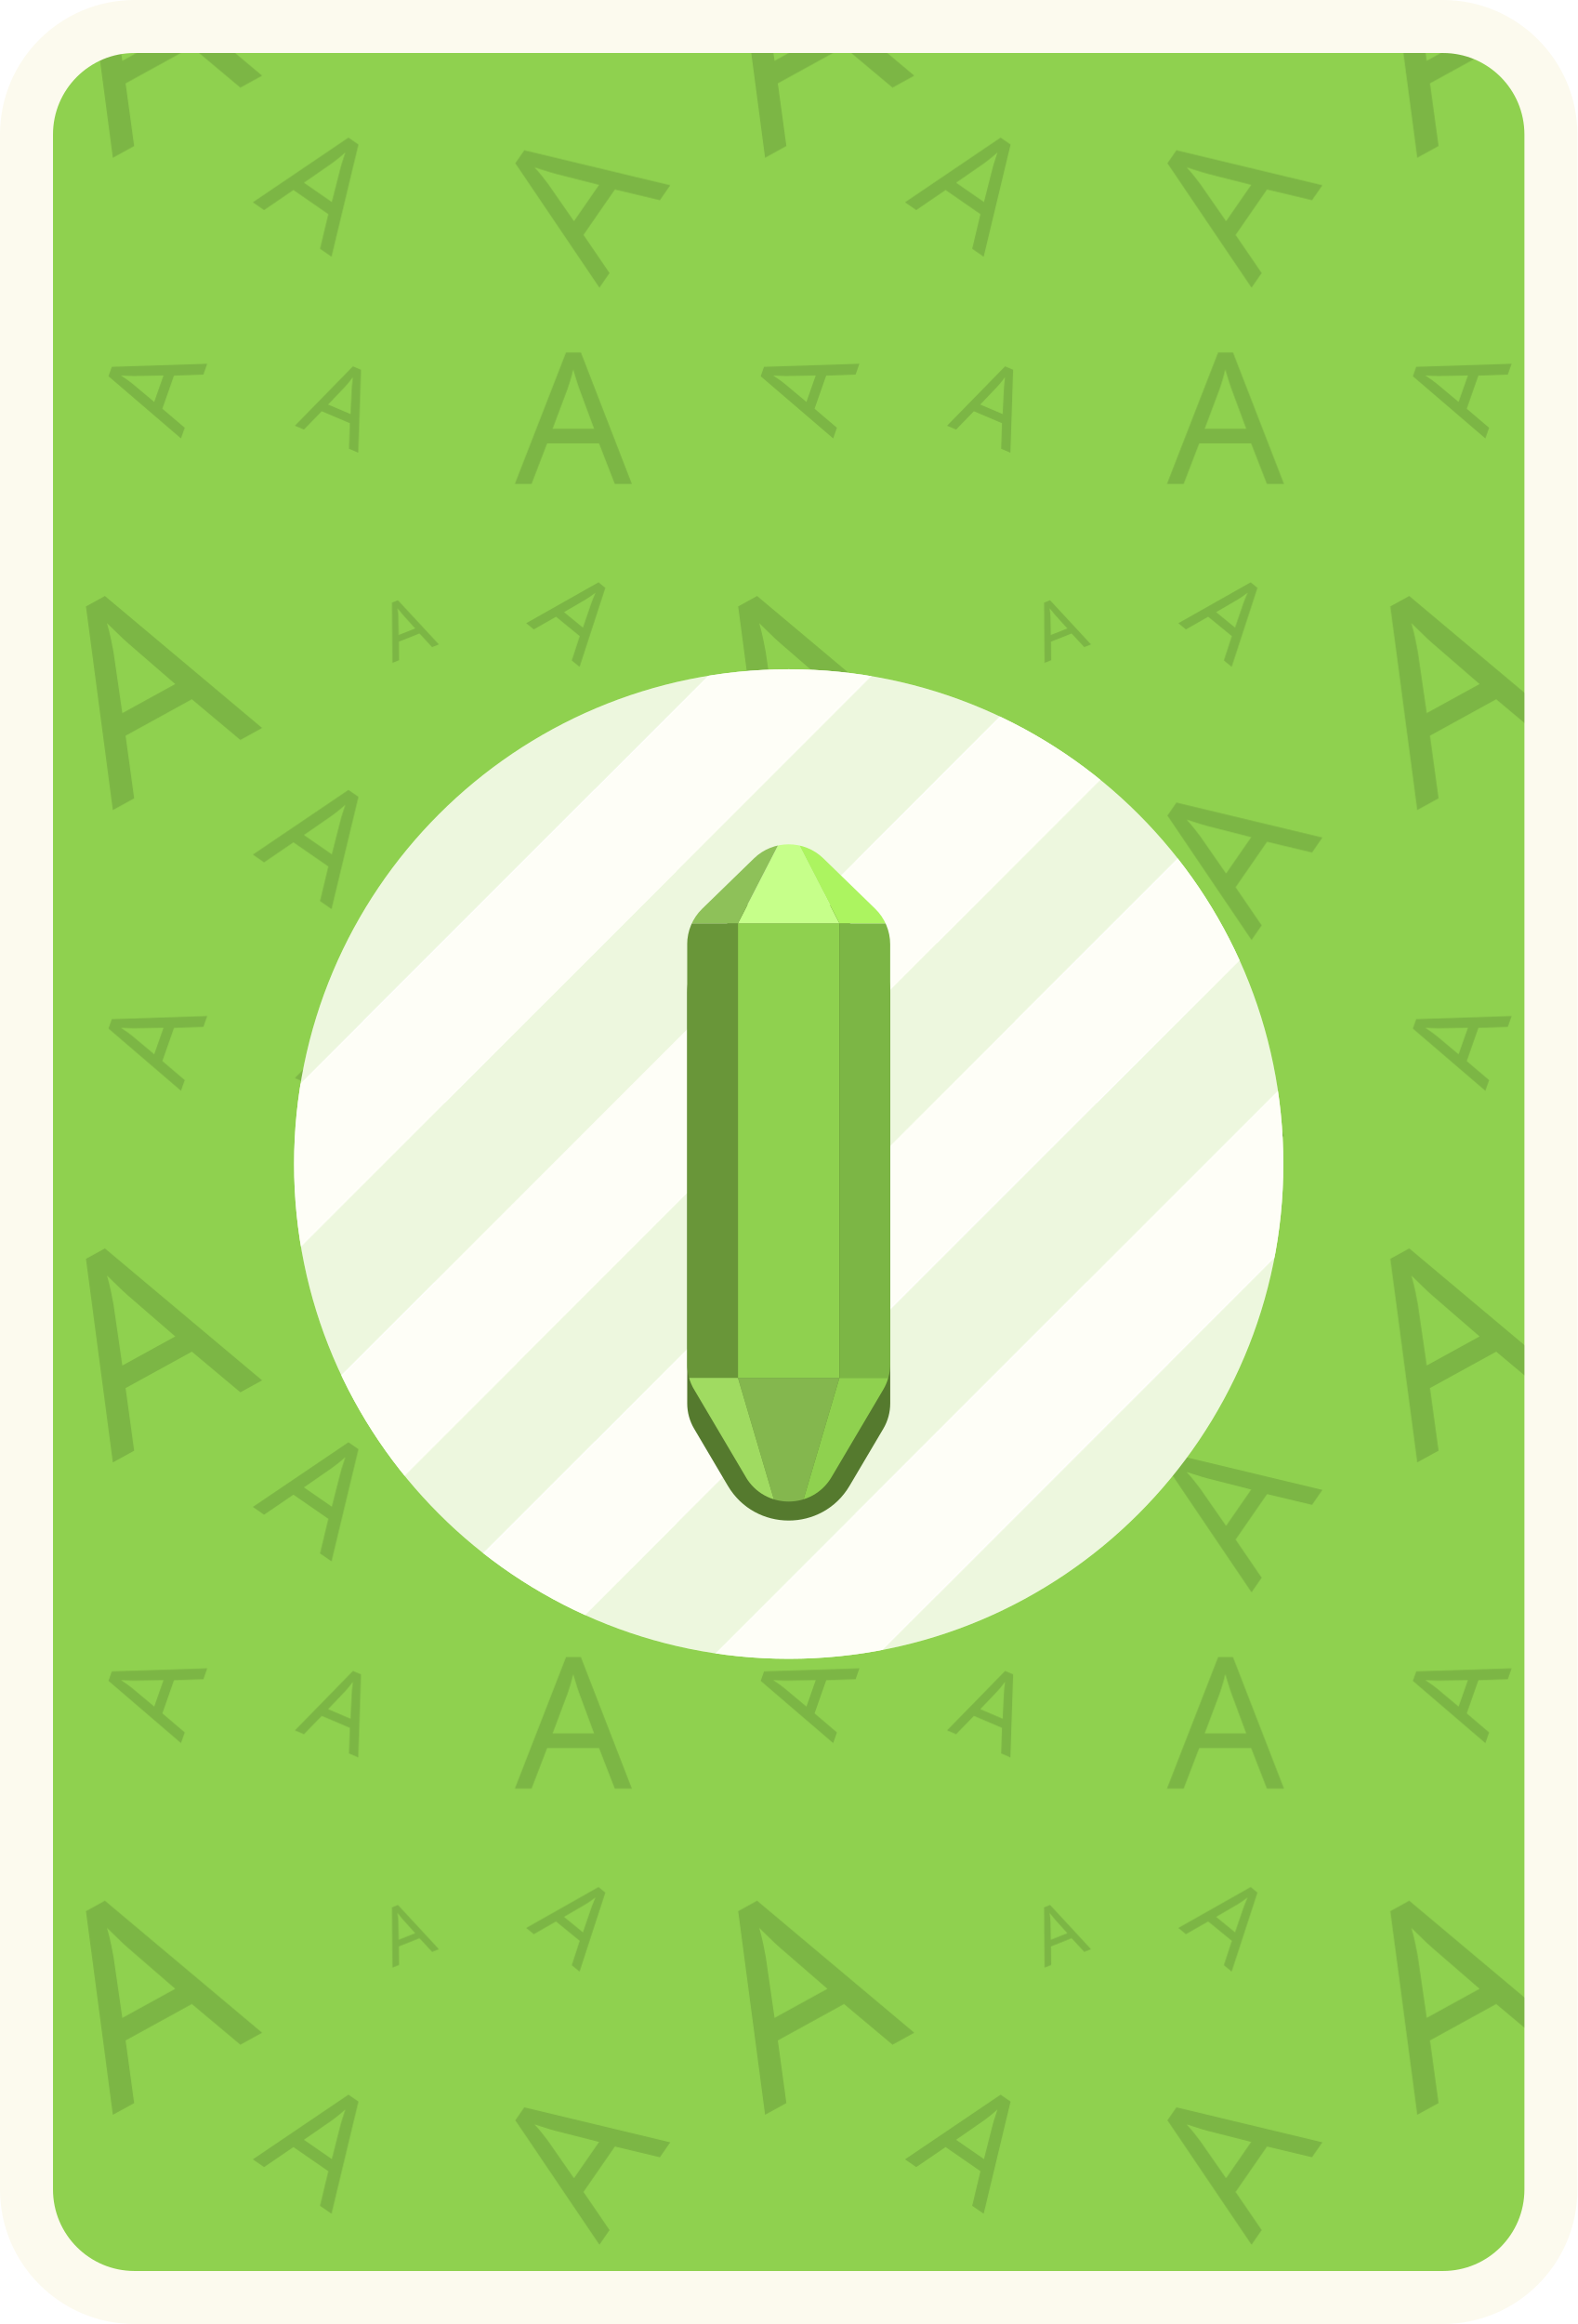
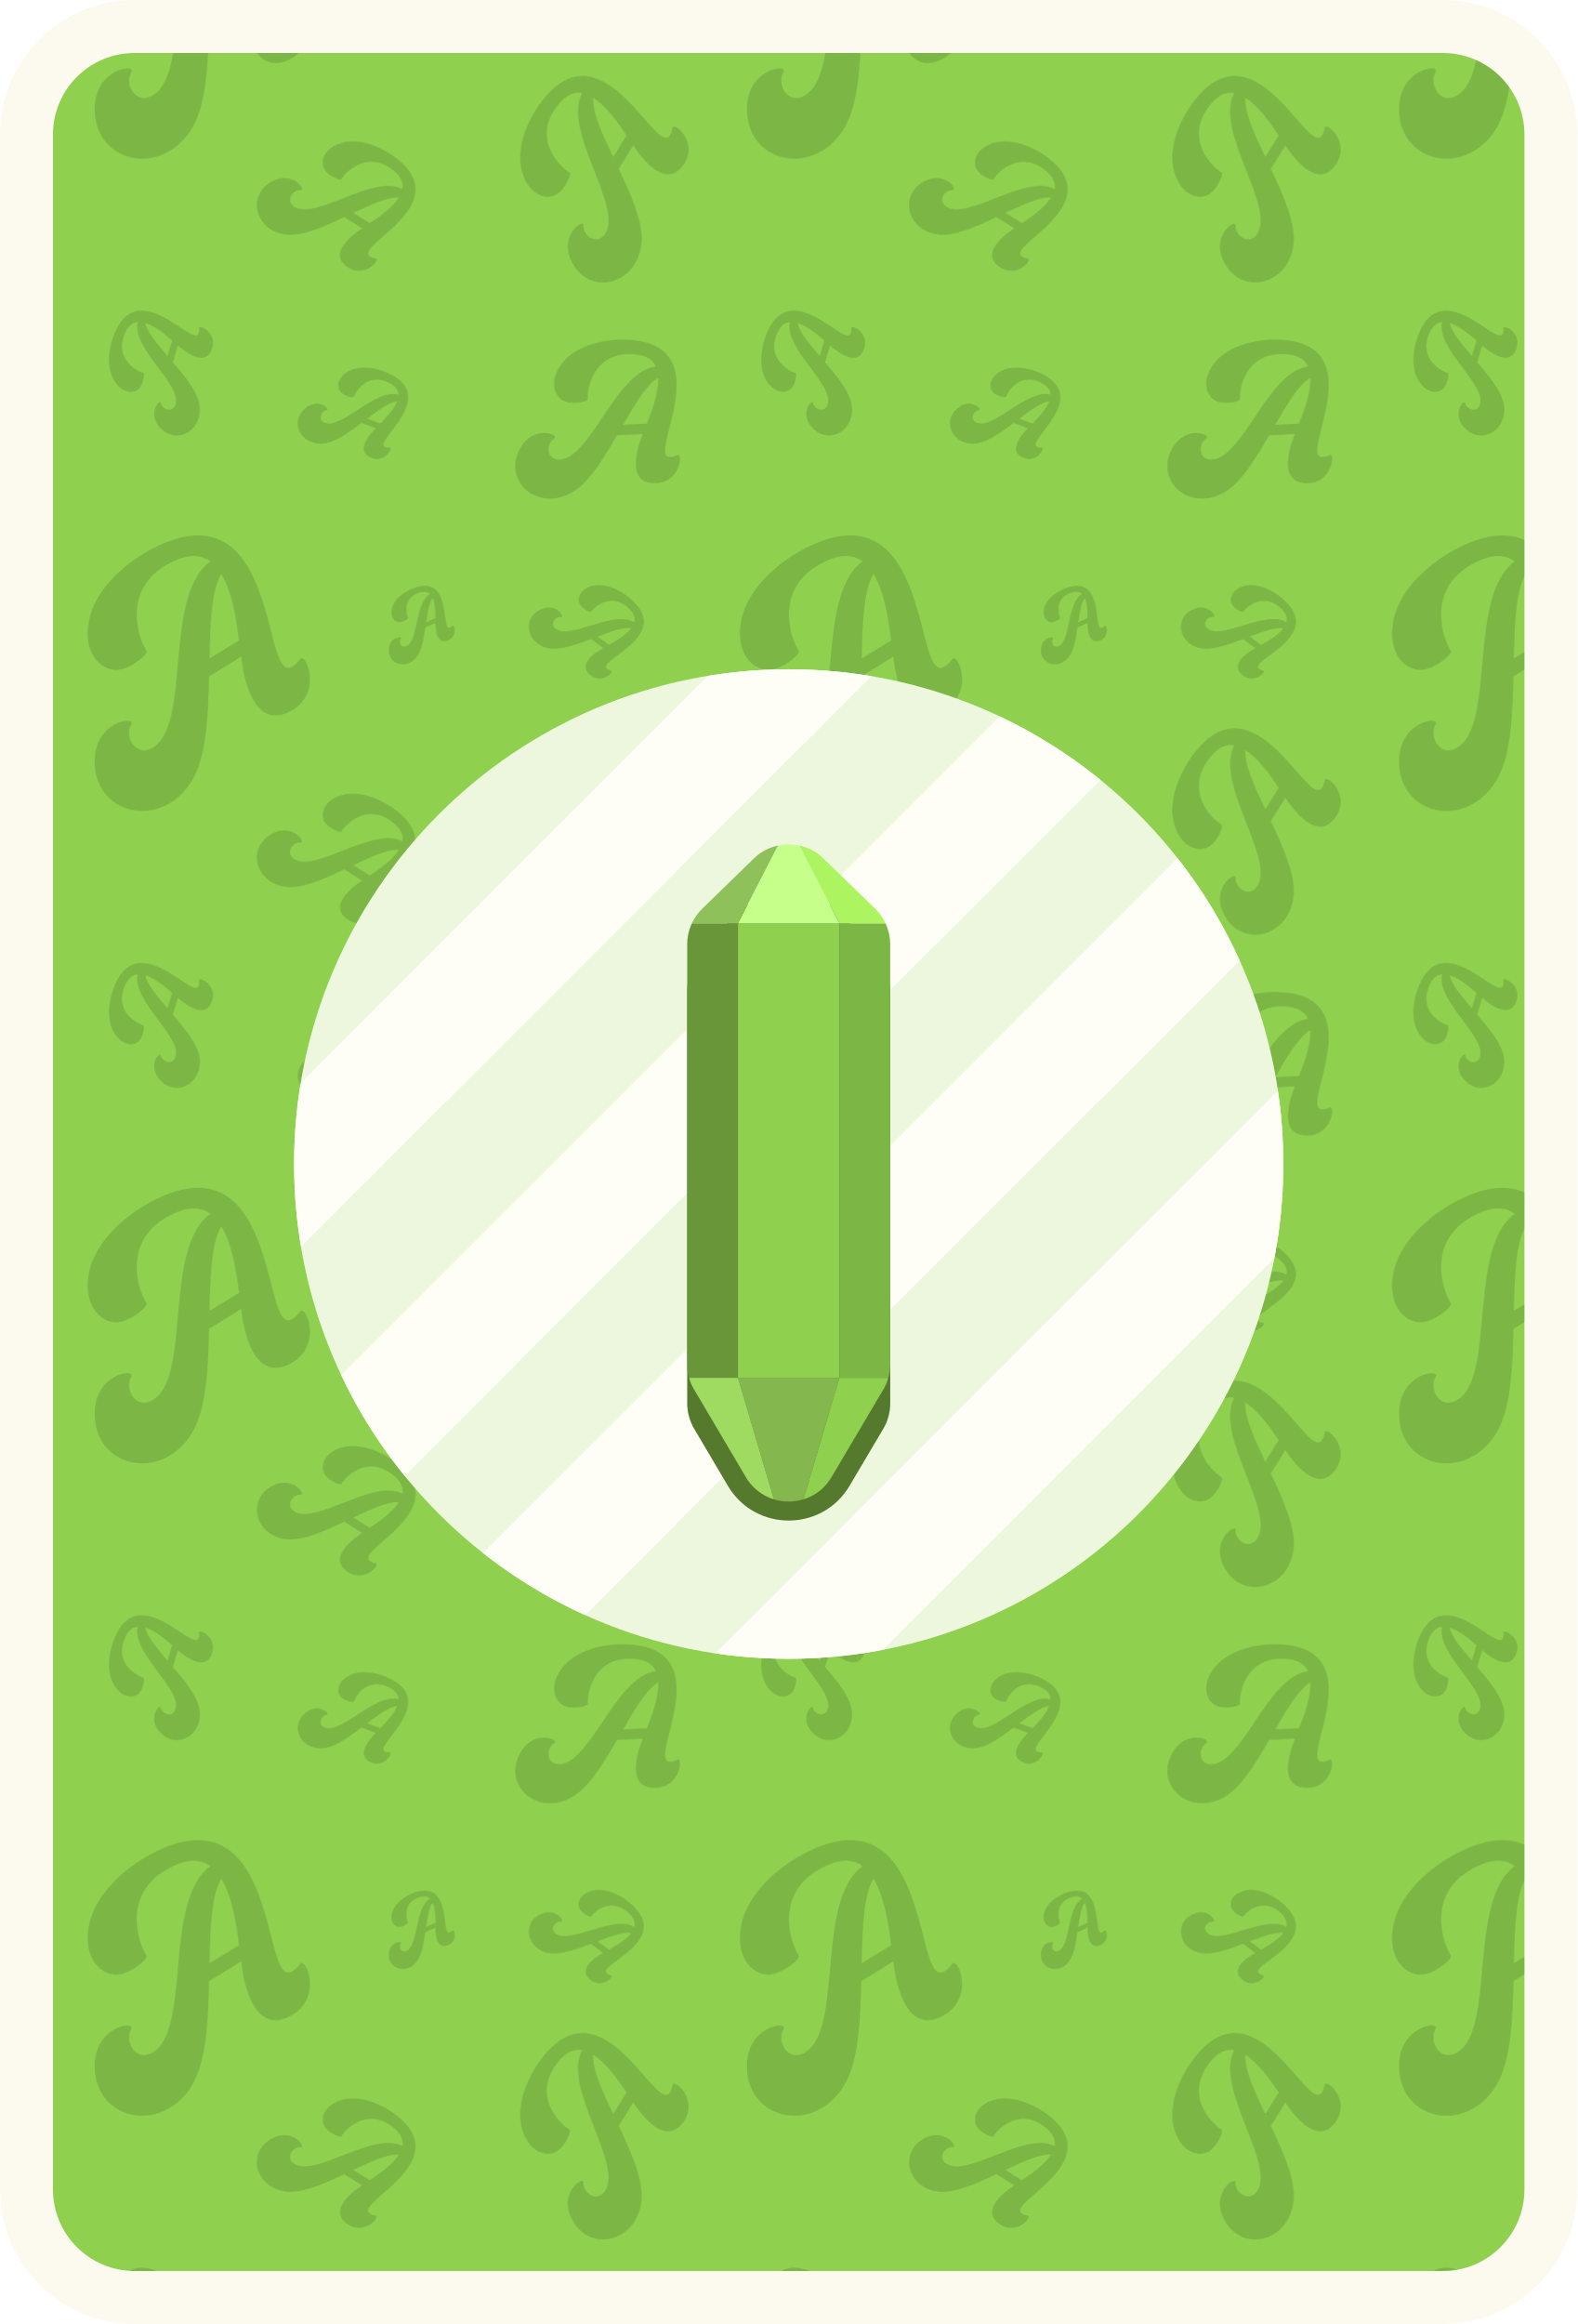
<svg xmlns="http://www.w3.org/2000/svg" id="Layer_2" data-name="Layer 2" viewBox="0 0 387 570">
  <defs>
    <style>
      .cls-1 {
        fill: #c6ff8a;
      }

      .cls-2 {
        fill: #84b74e;
      }

      .cls-3 {
        fill: #a0db61;
      }

      .cls-4 {
-         font-size: 81.86px;
-       }
- 
-       .cls-4, .cls-5, .cls-6, .cls-7, .cls-8, .cls-9, .cls-10, .cls-11 {
-         font-family: BatuphatScript-Regular, 'Batuphat Script';
+         fill: #fefef7;
      }

      .cls-5 {
-         font-size: 24.03px;
+         opacity: .15;
      }

-       .cls-6 {
-         font-size: 33.11px;
+       .cls-5, .cls-6 {
+         fill: #8fd14f;
+       }
+ 
+       .cls-7 {
+         fill: url(#New_Pattern);
+       }
+ 
+       .cls-8 {
+         fill: none;
+       }
+ 
+       .cls-9 {
+         opacity: .13;
+       }
+ 
+       .cls-10 {
+         fill: #7cb645;
+       }
+ 
+       .cls-11 {
+         fill: #fcfaee;
      }

      .cls-12 {
-         fill: #fefef7;
+         fill: url(#stripes_2);
      }

      .cls-13 {
-         opacity: .15;
+         fill: #8ec159;
      }

-       .cls-13, .cls-14 {
-         fill: #8fd14f;
+       .cls-14 {
+         fill: #acf460;
      }

      .cls-15 {
-         fill: url(#New_Pattern);
+         fill: #557a2e;
      }

      .cls-16 {
-         fill: none;
+         clip-path: url(#clippath);
      }

      .cls-17 {
-         opacity: .13;
-       }
- 
-       .cls-7 {
-         font-size: 46px;
-       }
- 
-       .cls-18 {
-         fill: #7cb645;
-       }
- 
-       .cls-19 {
-         fill: #fcfaee;
-       }
- 
-       .cls-8 {
-         font-size: 38.06px;
-       }
- 
-       .cls-20 {
-         fill: url(#stripes_2);
-       }
- 
-       .cls-9 {
-         font-size: 59.84px;
-       }
- 
-       .cls-21 {
-         fill: #8ec159;
-       }
- 
-       .cls-22 {
-         fill: #acf460;
-       }
- 
-       .cls-23 {
-         fill: #557a2e;
-       }
- 
-       .cls-10 {
-         font-size: 33.12px;
-       }
- 
-       .cls-11 {
-         font-size: 56.23px;
-       }
- 
-       .cls-24 {
-         clip-path: url(#clippath);
-       }
- 
-       .cls-25 {
        fill: #699639;
      }
    </style>
    <pattern id="New_Pattern" data-name="New Pattern" x="0" y="0" width="200" height="200" patternTransform="translate(-2766.09 -1474.6) scale(.8)" patternUnits="userSpaceOnUse" viewBox="0 0 200 200">
      <g>
-         <rect class="cls-16" width="200" height="200" />
-         <text class="cls-4" transform="translate(92.25 291.61) rotate(-28.8)">
-           <tspan x="0" y="0">A</tspan>
-         </text>
-         <text class="cls-9" transform="translate(241.44 131.45) rotate(-55.33)">
-           <tspan x="0" y="0">A</tspan>
-         </text>
+         <rect class="cls-8" width="200" height="200" />
+         <path d="M117.3,281.1c3.67-7.25,4.24-18.96,4.45-30.47,2.18-1.29,6.44-3.92,9.84-6.06.1.69,2.04,23.26,14.73,16.94,10.85-5.41,4.94-18.88,3.22-16.06-.62.9-1.4,1.7-2.4,2.26-2.44,1.34-3.88-1.79-5.33-6.97-3.84-13.96-8.26-40.68-32.7-31.44-1.84.73-3.78,1.61-5.65,2.64-8.18,4.5-15.91,11.83-18.19,20.09-2.72,10.18,2.33,16.47,7.83,16.62,1.61.05,3.31-.61,4.89-1.47,2.8-1.54,5.02-3.79,4.59-4.39-2.65-3.96-7.48-18.87,6.51-26.56,4.02-2.21,8.97-3.9,13.08-.84-.07.04-.14.08-.14.08-14.49,10.68-5.54,50.41-17.74,57.12-5.17,2.84-8.6-3.58-6.37-7.33.72-1.24-2.15-1.53-5.16.13-3.23,1.77-6.67,5.72-6.01,13.02,1.01,11.68,12.89,16.64,22.36,11.44,3.16-1.74,6.09-4.56,8.2-8.71ZM125.51,219.23c3.33,5.55,4.65,14.07,5.41,20.38-2.79,1.72-6.51,3.96-9.02,5.52.2-10.85.58-20.87,3.6-25.9Z" />
+         <path d="M254.4,116.4c.04-5.94-3.42-13.79-7.04-21.39,1.01-1.56,2.94-4.66,4.46-7.18.29.42,8.93,14.55,15.17,6.27,5.33-7.08-2.93-13.96-3.14-11.56-.11.8-.36,1.57-.84,2.26-1.16,1.67-3.12.1-5.76-2.82-7.07-7.87-18.68-23.91-31.65-9.89-.96,1.08-1.95,2.29-2.83,3.57-3.88,5.61-6.55,12.93-5.34,19.08,1.55,7.55,6.9,10.01,10.55,8.31,1.07-.5,1.97-1.48,2.72-2.56,1.33-1.92,2.04-4.11,1.57-4.37-3.02-1.73-11.05-9.9-4.41-19.5,1.91-2.76,4.59-5.48,8.28-4.82l-.07.1c-6,11.72,12.83,34.78,7.04,43.15-2.45,3.54-6.8.46-6.56-2.72.07-1.04-1.9-.3-3.33,1.77-1.53,2.21-2.49,5.92.32,10.48,4.47,7.31,13.86,6.68,18.36.18,1.5-2.17,2.49-4.97,2.52-8.37ZM239.57,73.25c3.99,2.54,7.64,7.68,10.19,11.56-1.26,2.04-2.97,4.71-4.1,6.55-3.41-7.16-6.44-13.84-6.1-18.12Z" />
        <g>
-           <text class="cls-4" transform="translate(92.25 91.61) rotate(-28.8)">
-             <tspan x="0" y="0">A</tspan>
-           </text>
-           <text class="cls-7" transform="translate(135.17 105.27) rotate(34.67)">
-             <tspan x="0" y="0">A</tspan>
-           </text>
-           <text class="cls-6" transform="translate(148.07 173.77) rotate(23.07)">
-             <tspan x="0" y="0">A</tspan>
-           </text>
-           <text class="cls-5" transform="translate(177.97 46.49) rotate(-21.65)">
-             <tspan x="0" y="0">A</tspan>
-           </text>
-           <text class="cls-9" transform="translate(41.44 131.45) rotate(-55.33)">
-             <tspan x="0" y="0">A</tspan>
-           </text>
-           <text class="cls-10" transform="translate(18.99 34.33) rotate(39.27)">
-             <tspan x="0" y="0">A</tspan>
-           </text>
-           <text class="cls-11" transform="translate(15.51 191.62)">
-             <tspan x="0" y="0">A</tspan>
-           </text>
-           <text class="cls-8" transform="translate(113.14 177.67) rotate(-70.65)">
-             <tspan x="0" y="0">A</tspan>
-           </text>
+           <path d="M117.3,81.1c3.67-7.25,4.24-18.96,4.45-30.47,2.18-1.29,6.44-3.92,9.84-6.06.1.69,2.04,23.26,14.73,16.94,10.85-5.41,4.94-18.88,3.22-16.06-.62.9-1.4,1.7-2.4,2.26-2.44,1.34-3.88-1.79-5.33-6.97-3.84-13.96-8.26-40.68-32.7-31.44-1.84.73-3.78,1.61-5.65,2.64-8.18,4.5-15.91,11.83-18.19,20.09-2.72,10.18,2.33,16.47,7.83,16.62,1.61.05,3.31-.61,4.89-1.47,2.8-1.54,5.02-3.79,4.59-4.39-2.65-3.96-7.48-18.87,6.51-26.56,4.02-2.21,8.97-3.9,13.08-.84-.07.04-.14.08-.14.08-14.49,10.68-5.54,50.41-17.74,57.12-5.17,2.84-8.6-3.58-6.37-7.33.72-1.24-2.15-1.53-5.16.13-3.23,1.77-6.67,5.72-6.01,13.02,1.01,11.68,12.89,16.64,22.36,11.44,3.16-1.74,6.09-4.56,8.2-8.71ZM125.51,19.23c3.33,5.55,4.65,14.07,5.41,20.38-2.79,1.72-6.51,3.96-9.02,5.52.2-10.85.58-20.87,3.6-25.9Z" />
+           <path d="M146.74,115.23c4.57.03,10.6-2.62,16.44-5.41,1.2.77,3.59,2.26,5.52,3.43-.32.22-11.18,6.86-4.82,11.66,5.44,4.1,10.73-2.25,8.89-2.41-.61-.09-1.21-.28-1.74-.64-1.29-.89-.07-2.4,2.17-4.43,6.05-5.43,18.38-14.36,7.6-24.33-.83-.74-1.76-1.5-2.74-2.18-4.31-2.98-9.94-5.03-14.67-4.11-5.8,1.19-7.7,5.3-6.39,8.11.38.82,1.14,1.51,1.97,2.09,1.48,1.02,3.16,1.57,3.36,1.21,1.33-2.33,7.61-8.5,14.99-3.39,2.12,1.46,4.21,3.53,3.71,6.37-.04-.03-.08-.05-.08-.05-9.01-4.61-26.74,9.87-33.17,5.42-2.72-1.88-.36-5.23,2.09-5.04.8.05.23-1.46-1.36-2.56-1.7-1.18-4.55-1.92-8.06.24-5.62,3.44-5.13,10.66-.14,14.11,1.66,1.15,3.82,1.92,6.44,1.94ZM179.91,103.83c-1.95,3.07-5.91,5.87-8.89,7.84-1.57-.97-3.62-2.28-5.04-3.15,5.51-2.62,10.64-4.95,13.93-4.69Z" />
+           <path d="M157.67,179.12c3.22-.64,7.09-3.38,10.81-6.19.96.37,2.85,1.07,4.39,1.62-.2.2-6.89,6.46-1.71,8.92,4.43,2.1,7.24-3.14,5.92-2.99-.44.03-.89-.02-1.32-.2-1.04-.44-.4-1.68.89-3.44,3.48-4.71,10.88-12.78,1.84-18.26-.69-.4-1.46-.8-2.25-1.14-3.47-1.48-7.74-2.11-10.94-.77-3.92,1.68-4.66,4.85-3.33,6.64.39.53,1.02.9,1.69,1.19,1.19.51,2.46.65,2.54.36.6-1.83,4.14-7.09,10.08-4.56,1.71.73,3.48,1.88,3.53,3.95-.03-.01-.06-.03-.06-.03-7.02-1.95-17.42,10.82-22.6,8.62-2.19-.93-1.01-3.63.74-3.86.57-.08-.05-1.06-1.33-1.61-1.37-.58-3.48-.69-5.64,1.34-3.47,3.24-2.08,8.26,1.94,9.97,1.34.57,2.97.8,4.82.43ZM179.4,166.28c-.93,2.45-3.32,4.99-5.13,6.81-1.24-.46-2.88-1.08-4.01-1.49,3.5-2.65,6.78-5.03,9.14-5.32Z" />
+           <path d="M185.66,44.35c1.34-1.98,1.93-5.37,2.41-8.71.68-.3,2.02-.91,3.09-1.41,0,.21-.25,6.85,3.67,5.47,3.36-1.18,2.13-5.32,1.53-4.56-.21.24-.47.44-.78.57-.76.3-1.06-.66-1.3-2.23-.61-4.21-.92-12.15-8.38-10.35-.56.15-1.16.33-1.74.56-2.55,1.01-5.07,2.87-6.04,5.19-1.16,2.87.08,4.88,1.67,5.13.47.07.99-.06,1.48-.25.87-.35,1.6-.92,1.5-1.11-.63-1.25-1.49-5.77,2.87-7.5,1.25-.5,2.76-.81,3.84.23l-.04.02c-4.61,2.58-3.46,14.48-7.26,15.99-1.61.64-2.37-1.36-1.59-2.37.26-.33-.57-.52-1.51-.15-1.01.4-2.15,1.42-2.23,3.57-.13,3.44,3.15,5.32,6.09,4.15.98-.39,1.94-1.11,2.71-2.24ZM190.31,26.63c.77,1.74.84,4.27.83,6.13-.88.4-2.04.91-2.83,1.28.46-3.15.93-6.06,2-7.41Z" />
+           <path d="M54.4,116.4c.04-5.94-3.42-13.79-7.04-21.39,1.01-1.56,2.94-4.66,4.46-7.18.29.42,8.93,14.55,15.17,6.27,5.33-7.08-2.93-13.96-3.14-11.56-.11.8-.36,1.57-.84,2.26-1.16,1.67-3.12.1-5.76-2.82-7.07-7.87-18.68-23.91-31.65-9.89-.96,1.08-1.95,2.29-2.83,3.57-3.88,5.61-6.55,12.93-5.34,19.08,1.55,7.55,6.9,10.01,10.55,8.31,1.07-.5,1.97-1.48,2.72-2.56,1.33-1.92,2.04-4.11,1.57-4.37-3.02-1.73-11.05-9.9-4.41-19.5,1.91-2.76,4.59-5.48,8.28-4.82l-.07.1c-6,11.72,12.83,34.78,7.04,43.15-2.45,3.54-6.8.46-6.56-2.72.07-1.04-1.9-.3-3.33,1.77-1.53,2.21-2.49,5.92.32,10.48,4.47,7.31,13.86,6.68,18.36.18,1.5-2.17,2.49-4.97,2.52-8.37ZM39.57,73.25c3.99,2.54,7.64,7.68,10.19,11.56-1.26,2.04-2.97,4.71-4.1,6.55-3.41-7.16-6.44-13.84-6.1-18.12Z" />
+           <path d="M26.72,42.14c3.28.28,7.76-1.27,12.11-2.94.82.62,2.44,1.83,3.76,2.78-.24.14-8.42,4.28-4.13,8.09,3.67,3.26,7.83-1,6.52-1.22-.43-.1-.85-.27-1.21-.56-.87-.71.09-1.73,1.81-3.05,4.66-3.55,14.02-9.25,6.86-17.03-.55-.58-1.18-1.18-1.84-1.72-2.92-2.39-6.85-4.19-10.29-3.79-4.23.52-5.83,3.36-5.06,5.45.23.61.73,1.15,1.29,1.61,1,.82,2.18,1.31,2.34,1.06,1.09-1.59,5.95-5.66,10.95-1.57,1.44,1.17,2.82,2.78,2.29,4.78-.03-.02-.05-.04-.05-.04-6.2-3.83-19.76,5.54-24.12,1.97-1.85-1.51.05-3.77,1.79-3.5.57.08.25-1.04-.83-1.92-1.15-.94-3.15-1.64-5.8-.29-4.23,2.14-4.3,7.35-.91,10.12,1.13.92,2.63,1.6,4.51,1.76ZM51.18,35.87c-1.58,2.09-4.58,3.87-6.83,5.11-1.07-.79-2.47-1.85-3.43-2.55,4.1-1.57,7.92-2.94,10.27-2.56Z" />
+           <path d="M34.07,193.58c4.61-3.15,8.83-10.01,12.76-16.87,1.74-.06,5.17-.23,7.93-.39-.17.45-6.47,14.68,3.26,15.07,8.32.34,9.22-9.73,7.25-8.6-.67.34-1.41.56-2.19.56-1.91,0-1.74-2.36-.9-5.96,2.31-9.67,8.49-27.21-9.28-29.75-1.35-.17-2.81-.28-4.27-.28-6.41,0-13.49,1.86-17.6,6.07-5,5.23-4.05,10.68-.79,12.6.96.56,2.19.73,3.43.73,2.19,0,4.27-.62,4.22-1.12-.28-3.26,1.74-13.83,12.71-13.83,3.15,0,6.69.62,8.15,3.82h-.11c-12.26,1.63-20.02,28.51-29.58,28.51-4.05,0-3.99-5-1.41-6.52.84-.51-.79-1.63-3.15-1.63-2.53,0-5.9,1.24-7.93,5.85-3.26,7.37,2.25,14.28,9.67,14.28,2.47,0,5.17-.73,7.82-2.53ZM59.48,159.06c.17,4.44-1.86,10.01-3.49,14.06-2.25.11-5.23.22-7.25.34,3.71-6.47,7.25-12.37,10.74-14.39Z" />
+           <path d="M118.56,166.26c-.98-3.65-4.41-7.88-7.91-11.94.36-1.13,1.02-3.36,1.53-5.15.25.21,7.92,7.42,10.36,1.3,2.08-5.24-4.14-8.07-3.87-6.56.06.51.04,1.02-.13,1.53-.43,1.22-1.9.58-4.01-.76-5.66-3.64-15.48-11.53-21.08-.75-.41.82-.81,1.73-1.14,2.67-1.44,4.1-1.84,9.04-.07,12.61,2.22,4.37,5.92,4.98,7.87,3.33.57-.48.96-1.24,1.24-2.03.49-1.4.56-2.87.23-2.95-2.15-.55-8.44-4.22-5.98-11.22.71-2.01,1.9-4.14,4.27-4.35-.01.04-.03.07-.03.07-1.71,8.2,13.72,19.18,11.58,25.29-.91,2.59-4.09,1.43-4.48-.57-.13-.65-1.22.14-1.75,1.65-.57,1.62-.53,4.05,1.96,6.38,3.97,3.74,9.63,1.77,11.29-2.97.56-1.58.69-3.47.14-5.56ZM102.21,142.28c2.88.89,5.98,3.43,8.2,5.38-.43,1.46-1.03,3.39-1.41,4.71-3.3-3.82-6.28-7.41-6.79-10.09Z" />
        </g>
-         <text class="cls-5" transform="translate(-22.03 46.49) rotate(-21.65)">
-           <tspan x="0" y="0">A</tspan>
-         </text>
+         <path d="M-14.34,44.35c1.34-1.98,1.93-5.37,2.41-8.71.68-.3,2.02-.91,3.09-1.41,0,.21-.25,6.85,3.67,5.47,3.36-1.18,2.13-5.32,1.53-4.56-.21.24-.47.44-.78.57-.76.3-1.06-.66-1.3-2.23-.61-4.21-.92-12.15-8.38-10.35-.56.15-1.16.33-1.74.56-2.55,1.01-5.07,2.87-6.04,5.19-1.16,2.87.08,4.88,1.67,5.13.47.07.99-.06,1.48-.25.87-.35,1.6-.92,1.5-1.11-.63-1.25-1.49-5.77,2.87-7.5,1.25-.5,2.76-.81,3.84.23l-.04.02c-4.61,2.58-3.46,14.48-7.26,15.99-1.61.64-2.37-1.36-1.59-2.37.26-.33-.57-.52-1.51-.15-1.01.4-2.15,1.42-2.23,3.57-.13,3.44,3.15,5.32,6.09,4.15.98-.39,1.94-1.11,2.71-2.24ZM-9.69,26.63c.77,1.74.84,4.27.83,6.13-.88.4-2.04.91-2.83,1.28.46-3.15.93-6.06,2-7.41Z" />
        <g>
-           <text class="cls-6" transform="translate(148.07 -26.23) rotate(23.07)">
-             <tspan x="0" y="0">A</tspan>
-           </text>
-           <text class="cls-11" transform="translate(15.51 -8.38)">
-             <tspan x="0" y="0">A</tspan>
-           </text>
+           <path d="M157.67-20.88c3.22-.64,7.09-3.38,10.81-6.19.96.37,2.85,1.07,4.39,1.62-.2.2-6.89,6.46-1.71,8.92,4.43,2.1,7.24-3.14,5.92-2.99-.44.03-.89-.02-1.32-.2-1.04-.44-.4-1.68.89-3.44,3.48-4.71,10.88-12.78,1.84-18.26-.69-.4-1.46-.8-2.25-1.14-3.47-1.48-7.74-2.11-10.94-.77-3.92,1.68-4.66,4.85-3.33,6.64.39.53,1.02.9,1.69,1.19,1.19.51,2.46.65,2.54.36.6-1.83,4.14-7.09,10.08-4.56,1.71.73,3.48,1.88,3.53,3.95-.03-.01-.06-.03-.06-.03-7.02-1.95-17.42,10.82-22.6,8.62-2.19-.93-1.01-3.63.74-3.86.57-.08-.05-1.06-1.33-1.61-1.37-.58-3.48-.69-5.64,1.34-3.47,3.24-2.08,8.26,1.94,9.97,1.34.57,2.97.8,4.82.43ZM179.4-33.72c-.93,2.45-3.32,4.99-5.13,6.81-1.24-.46-2.88-1.08-4.01-1.49,3.5-2.65,6.78-5.03,9.14-5.32Z" />
+           <path d="M34.07-6.42c4.61-3.15,8.83-10.01,12.76-16.87,1.74-.06,5.17-.23,7.93-.39-.17.45-6.47,14.68,3.26,15.07,8.32.34,9.22-9.73,7.25-8.6-.67.34-1.41.56-2.19.56-1.91,0-1.74-2.36-.9-5.96,2.31-9.67,8.49-27.21-9.28-29.75-1.35-.17-2.81-.28-4.27-.28-6.41,0-13.49,1.86-17.6,6.07-5,5.23-4.05,10.68-.79,12.6.96.56,2.19.73,3.43.73,2.19,0,4.27-.62,4.22-1.12-.28-3.26,1.74-13.83,12.71-13.83,3.15,0,6.69.62,8.15,3.82h-.11c-12.26,1.63-20.02,28.51-29.58,28.51-4.05,0-3.99-5-1.41-6.52.84-.51-.79-1.63-3.15-1.63-2.53,0-5.9,1.24-7.93,5.85-3.26,7.37,2.25,14.28,9.67,14.28,2.47,0,5.17-.73,7.82-2.53ZM59.48-40.94c.17,4.44-1.86,10.01-3.49,14.06-2.25.11-5.23.22-7.25.34,3.71-6.47,7.25-12.37,10.74-14.39Z" />
        </g>
      </g>
    </pattern>
    <pattern id="stripes_2" data-name="stripes 2" x="0" y="0" width="200" height="200" patternTransform="translate(-2606.5 -1474.5) scale(.8)" patternUnits="userSpaceOnUse" viewBox="0 0 200 200">
      <g>
-         <rect class="cls-16" width="200" height="200" />
+         <rect class="cls-8" width="200" height="200" />
        <g>
-           <polygon class="cls-12" points="416.61 61.17 391.51 36.06 120.39 307.17 145.5 332.28 416.61 61.17" />
-           <polygon class="cls-12" points="465.63 110.18 440.53 85.08 169.41 356.19 194.52 381.3 465.63 110.18" />
+           <polygon class="cls-4" points="416.61 61.17 391.51 36.06 120.39 307.17 145.5 332.28 416.61 61.17" />
+           <polygon class="cls-4" points="465.63 110.18 440.53 85.08 169.41 356.19 194.52 381.3 465.63 110.18" />
        </g>
        <g>
-           <polygon class="cls-12" points="216.61 61.17 191.51 36.06 -79.61 307.17 -54.5 332.28 216.61 61.17" />
-           <polygon class="cls-12" points="265.63 110.18 240.53 85.08 -30.59 356.19 -5.48 381.3 265.63 110.18" />
+           <polygon class="cls-4" points="216.61 61.17 191.51 36.06 -79.61 307.17 -54.5 332.28 216.61 61.17" />
+           <polygon class="cls-4" points="265.63 110.18 240.53 85.08 -30.59 356.19 -5.48 381.3 265.63 110.18" />
        </g>
        <g>
-           <polygon class="cls-12" points="16.61 61.17 -8.49 36.06 -279.61 307.17 -254.5 332.28 16.61 61.17" />
-           <polygon class="cls-12" points="65.63 110.18 40.53 85.08 -230.59 356.19 -205.48 381.3 65.63 110.18" />
+           <polygon class="cls-4" points="16.61 61.17 -8.49 36.06 -279.61 307.17 -254.5 332.28 16.61 61.17" />
+           <polygon class="cls-4" points="65.63 110.18 40.53 85.08 -230.59 356.19 -205.48 381.3 65.63 110.18" />
        </g>
        <g>
-           <polygon class="cls-12" points="416.61 -138.83 391.51 -163.94 120.39 107.17 145.5 132.28 416.61 -138.83" />
-           <polygon class="cls-12" points="465.63 -89.82 440.53 -114.92 169.41 156.19 194.52 181.3 465.63 -89.82" />
+           <polygon class="cls-4" points="416.61 -138.83 391.51 -163.94 120.39 107.17 145.5 132.28 416.61 -138.83" />
+           <polygon class="cls-4" points="465.63 -89.82 440.53 -114.92 169.41 156.19 194.52 181.3 465.63 -89.82" />
        </g>
        <g>
-           <polygon class="cls-12" points="216.61 -138.83 191.51 -163.94 -79.61 107.17 -54.5 132.28 216.61 -138.83" />
-           <polygon class="cls-12" points="265.63 -89.82 240.53 -114.92 -30.59 156.19 -5.48 181.3 265.63 -89.82" />
+           <polygon class="cls-4" points="216.61 -138.83 191.51 -163.94 -79.61 107.17 -54.5 132.28 216.61 -138.83" />
+           <polygon class="cls-4" points="265.63 -89.82 240.53 -114.92 -30.59 156.19 -5.48 181.3 265.63 -89.82" />
        </g>
        <g>
-           <polygon class="cls-12" points="16.61 -138.83 -8.49 -163.94 -279.61 107.17 -254.5 132.28 16.61 -138.83" />
-           <polygon class="cls-12" points="65.63 -89.82 40.53 -114.92 -230.59 156.19 -205.48 181.3 65.63 -89.82" />
+           <polygon class="cls-4" points="16.61 -138.83 -8.49 -163.94 -279.61 107.17 -254.5 132.28 16.61 -138.83" />
+           <polygon class="cls-4" points="65.63 -89.82 40.53 -114.92 -230.59 156.19 -205.48 181.3 65.63 -89.82" />
        </g>
      </g>
    </pattern>
    <clipPath id="clippath">
-       <path class="cls-16" d="M218.4,231.63v102.97c0,2.19-.59,4.34-1.7,6.22l-12.69,21.46c-4.73,8-16.31,8-21.04,0l-12.68-21.46c-1.11-1.88-1.7-4.03-1.7-6.22v-102.97c0-3.3,1.33-6.46,3.7-8.76l12.68-12.33c4.74-4.61,12.3-4.61,17.04,0l12.69,12.33c2.37,2.3,3.7,5.46,3.7,8.76Z" />
+       <path class="cls-8" d="M218.4,231.63v102.97c0,2.19-.59,4.34-1.7,6.22l-12.69,21.46c-4.73,8-16.31,8-21.04,0l-12.68-21.46c-1.11-1.88-1.7-4.03-1.7-6.22v-102.97c0-3.3,1.33-6.46,3.7-8.76l12.68-12.33c4.74-4.61,12.3-4.61,17.04,0l12.69,12.33c2.37,2.3,3.7,5.46,3.7,8.76Z" />
    </clipPath>
  </defs>
  <g id="Rare">
    <g id="body">
      <g>
-         <rect class="cls-14" x="6.5" y="6.5" width="374" height="557" rx="26.5" ry="26.5" />
-         <path class="cls-19" d="M354,13c11.05,0,20,8.95,20,20v504c0,11.05-8.95,20-20,20H33c-11.05,0-20-8.95-20-20V33c0-11.05,8.95-20,20-20h321M354,0H33C14.8,0,0,14.8,0,33v504c0,18.2,14.8,33,33,33h321c18.2,0,33-14.8,33-33V33c0-18.2-14.8-33-33-33h0Z" />
+         <rect class="cls-6" x="6.5" y="6.5" width="374" height="557" rx="26.5" ry="26.5" />
+         <path class="cls-11" d="M354,13c11.05,0,20,8.95,20,20v504c0,11.05-8.95,20-20,20H33c-11.05,0-20-8.95-20-20V33c0-11.05,8.95-20,20-20h321M354,0H33C14.8,0,0,14.8,0,33v504c0,18.2,14.8,33,33,33h321c18.2,0,33-14.8,33-33V33c0-18.2-14.8-33-33-33h0Z" />
      </g>
-       <g class="cls-17">
-         <rect class="cls-15" x="13" y="13" width="361" height="544" rx="20" ry="20" />
+       <g class="cls-9">
+         <rect class="cls-7" x="13" y="13" width="361" height="544" rx="20" ry="20" />
      </g>
    </g>
    <g id="circle">
+       <circle class="cls-4" cx="193.5" cy="285.5" r="121.35" />
+       <circle class="cls-5" cx="193.5" cy="285.5" r="121.35" />
      <circle class="cls-12" cx="193.5" cy="285.5" r="121.35" />
-       <circle class="cls-13" cx="193.5" cy="285.5" r="121.35" />
-       <circle class="cls-20" cx="193.5" cy="285.5" r="121.35" />
    </g>
    <g>
-       <path class="cls-23" d="M218.41,243.4v100.8c0,2.19-.59,4.34-1.7,6.22l-8.28,14c-6.71,11.36-23.15,11.36-29.86,0l-8.27-14c-1.11-1.88-1.7-4.03-1.7-6.22v-100.81c0-4.68,1.89-9.17,5.25-12.43l7.56-7.35c6.73-6.55,17.45-6.55,24.18,0l7.56,7.35c3.36,3.27,5.25,7.75,5.25,12.44Z" />
-       <g class="cls-24">
+       <path class="cls-15" d="M218.41,243.4v100.8c0,2.19-.59,4.34-1.7,6.22l-8.28,14c-6.71,11.36-23.15,11.36-29.86,0l-8.27-14c-1.11-1.88-1.7-4.03-1.7-6.22v-100.81c0-4.68,1.89-9.17,5.25-12.43l7.56-7.35c6.73-6.55,17.45-6.55,24.18,0l7.56,7.35c3.36,3.27,5.25,7.75,5.25,12.44Z" />
+       <g class="cls-16">
        <g>
-           <rect class="cls-14" x="181.05" y="226.46" width="24.9" height="111.47" />
-           <rect class="cls-18" x="205.95" y="226.46" width="12.45" height="111.47" />
-           <rect class="cls-25" x="168.6" y="226.46" width="12.45" height="111.47" />
+           <rect class="cls-6" x="181.05" y="226.46" width="24.9" height="111.47" />
+           <rect class="cls-10" x="205.95" y="226.46" width="12.45" height="111.47" />
+           <rect class="cls-17" x="168.6" y="226.46" width="12.45" height="111.47" />
          <polygon class="cls-2" points="193.5 380.07 181.05 337.93 205.95 337.93 193.5 380.07" />
-           <polygon class="cls-14" points="193.5 380.07 205.95 337.94 218.4 337.94 193.5 380.07" />
+           <polygon class="cls-6" points="193.5 380.07 205.95 337.94 218.4 337.94 193.5 380.07" />
          <polygon class="cls-3" points="193.5 380.07 181.05 337.94 168.6 337.94 193.5 380.07" />
          <polygon class="cls-1" points="193.5 202.25 181.05 226.47 205.95 226.47 193.5 202.25" />
-           <polygon class="cls-22" points="193.5 202.25 205.95 226.46 218.4 226.46 193.5 202.25" />
-           <polygon class="cls-21" points="193.5 202.25 181.05 226.46 168.6 226.46 193.5 202.25" />
+           <polygon class="cls-14" points="193.5 202.25 205.95 226.46 218.4 226.46 193.5 202.25" />
+           <polygon class="cls-13" points="193.5 202.25 181.05 226.46 168.6 226.46 193.5 202.25" />
        </g>
      </g>
    </g>
  </g>
</svg>
